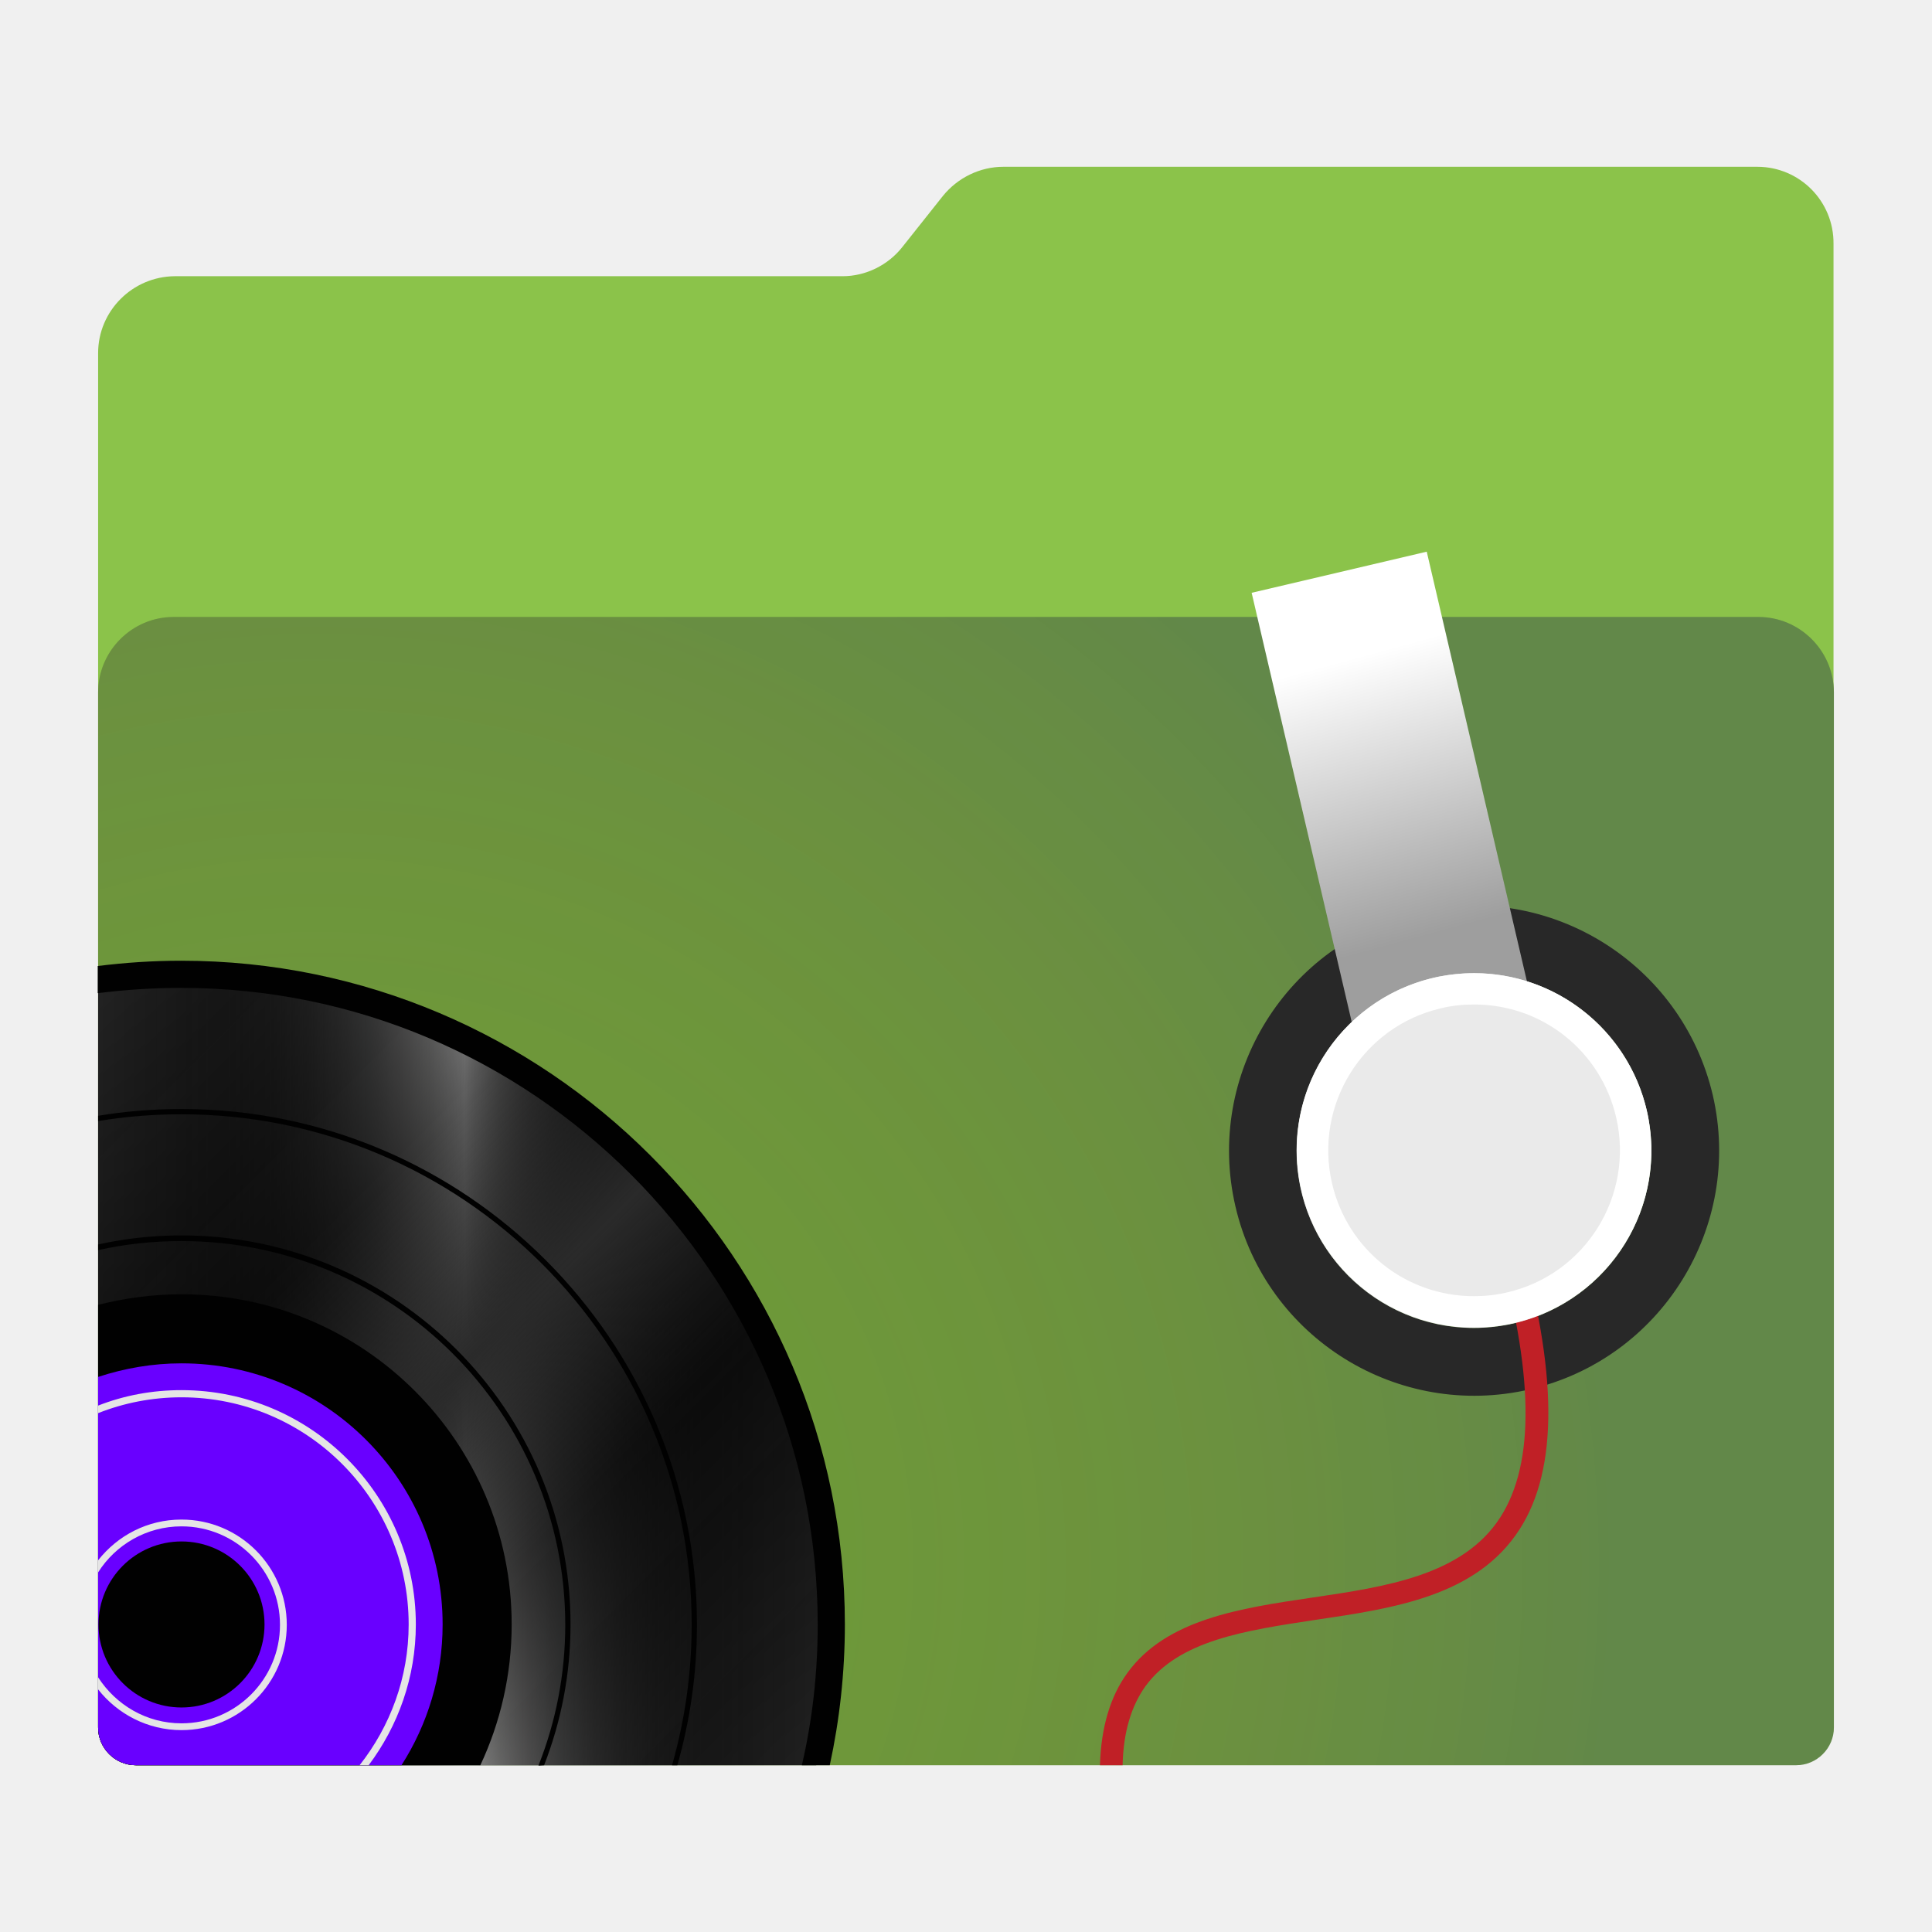
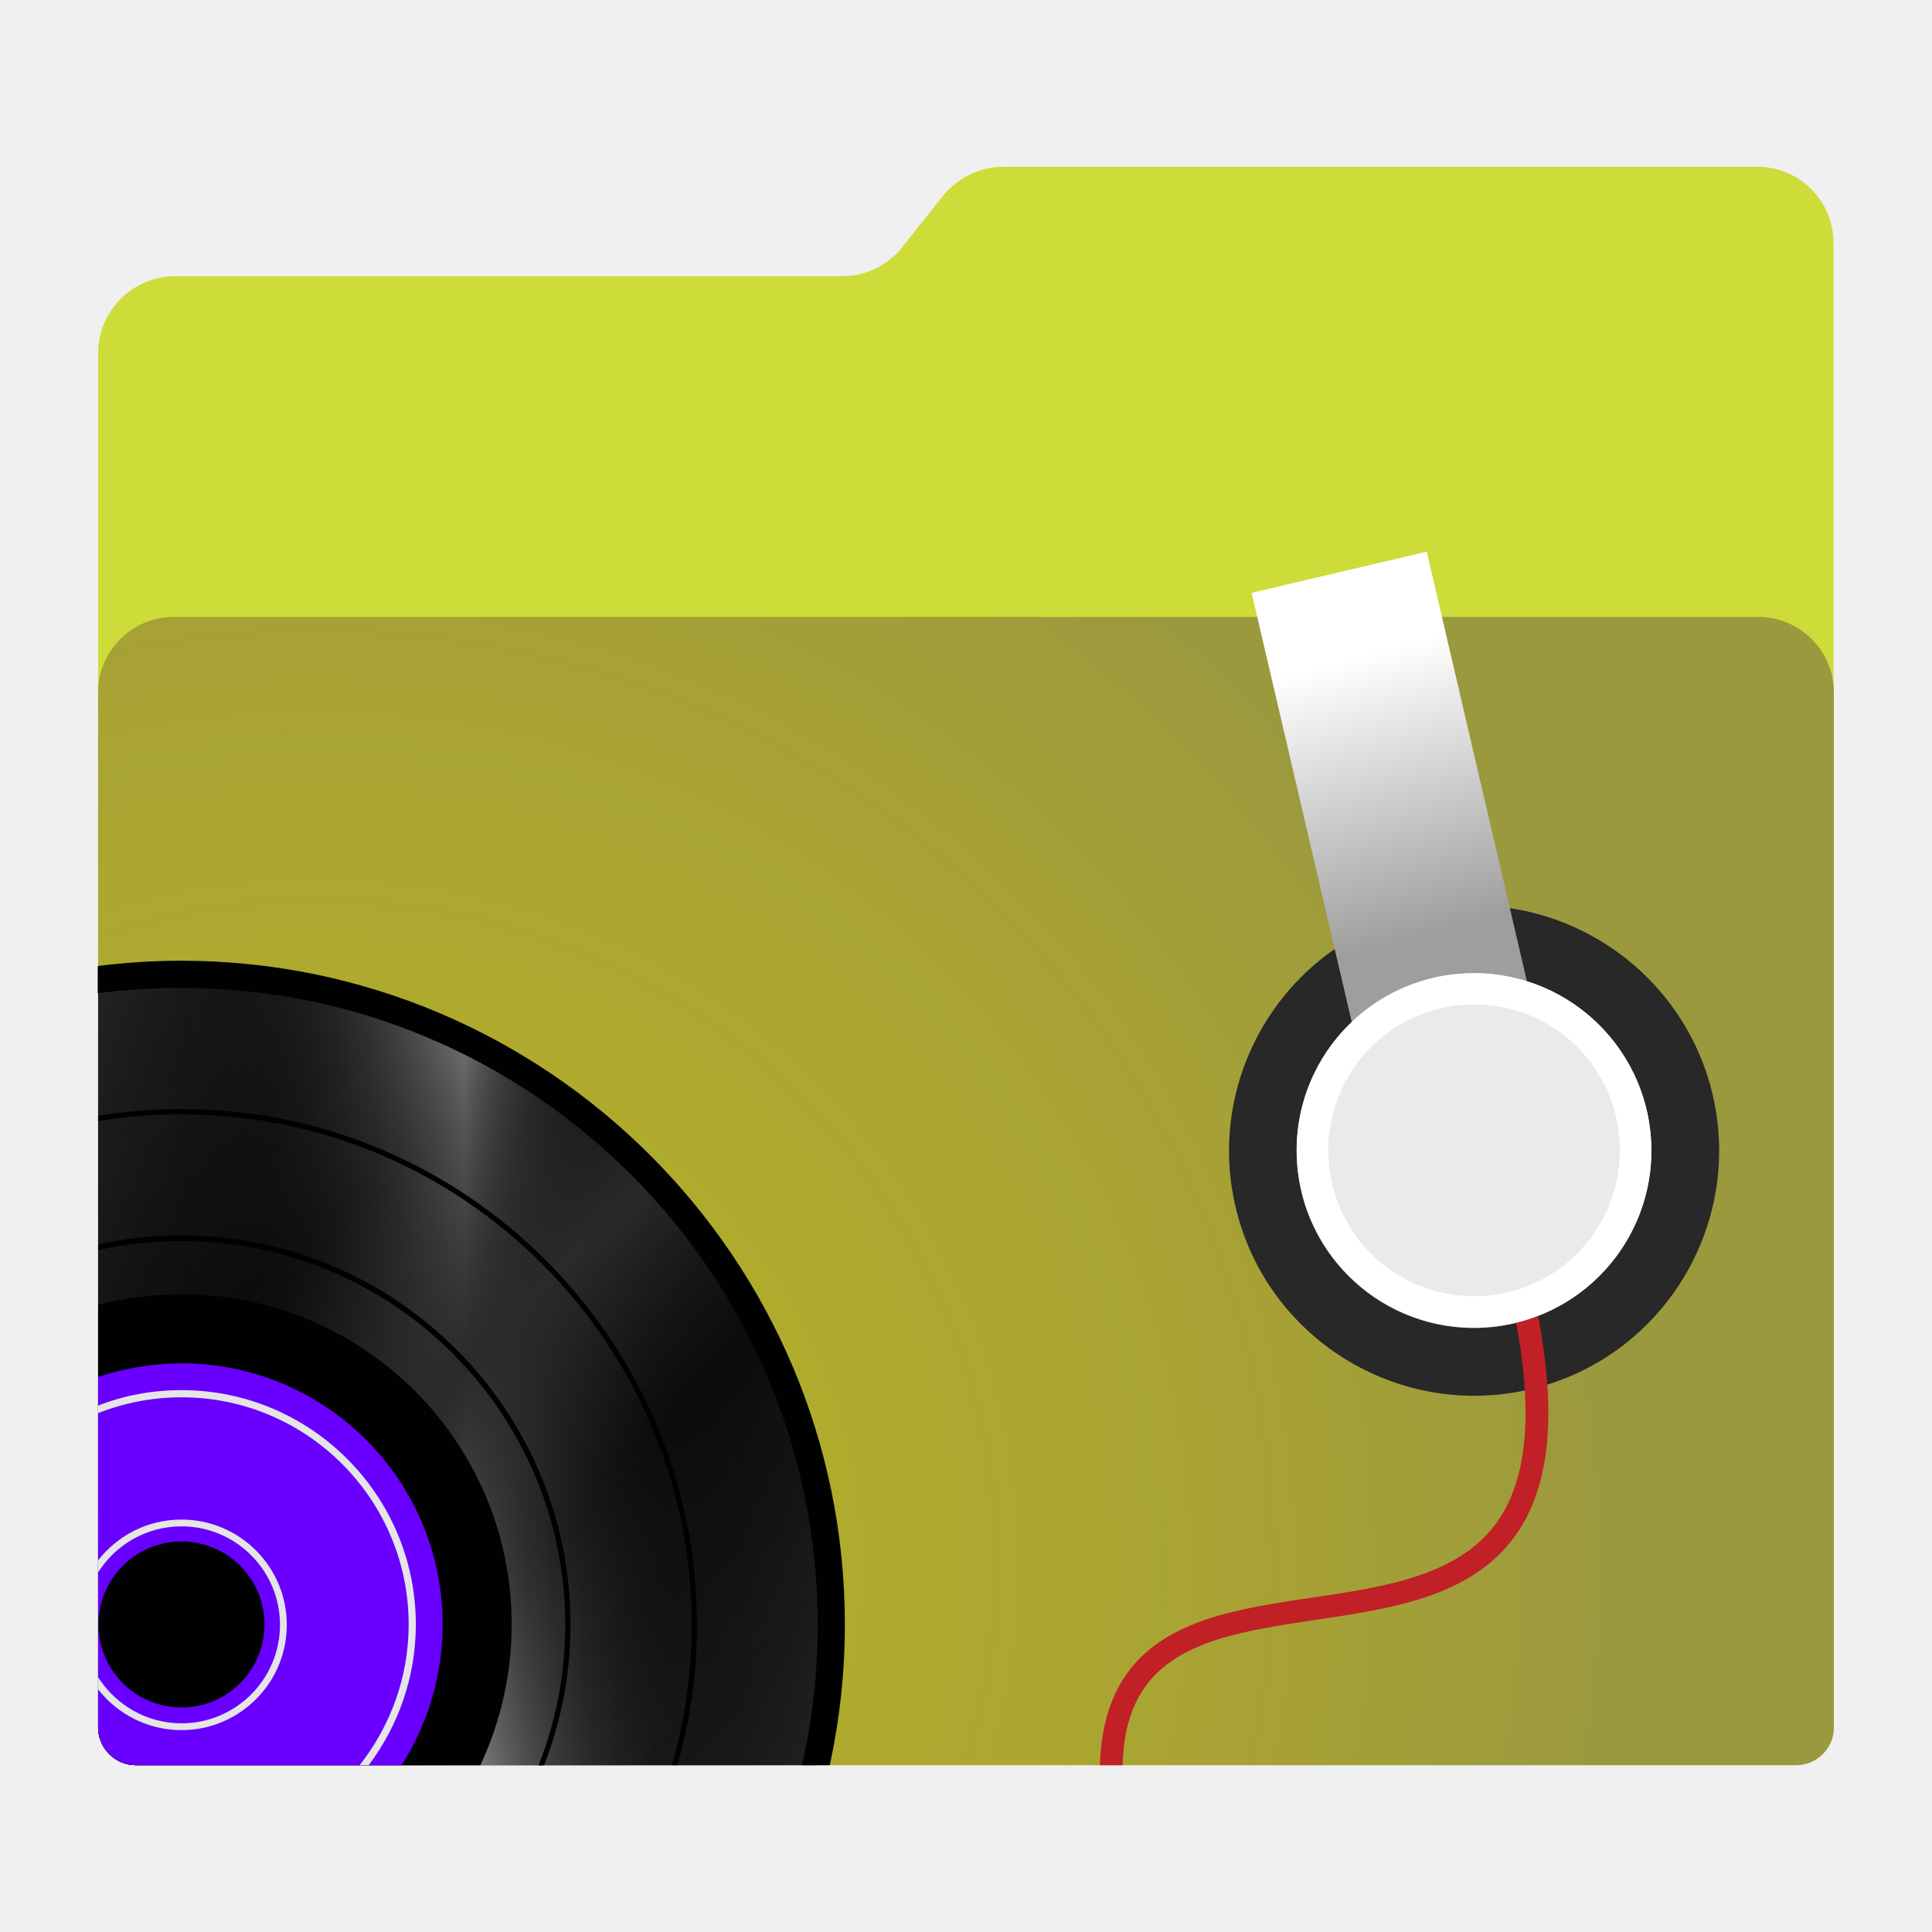
<svg xmlns="http://www.w3.org/2000/svg" version="1.1" id="Layer_2" x="0px" y="0px" viewBox="0 0 512 512" enable-background="new 0 0 512 512" xml:space="preserve">
-   <path id="path3" fill="#8BC34A" d="M465.7,44.2H265.9c-6.2,0-12.1,2.9-16,7.7l-10.8,13.6c-3.8,4.8-9.7,7.7-15.8,7.7h-177  C35.1,73.3,26,82.4,26,93.6v363.8c0,5.7,4.6,10.3,10.3,10.3h439.3c5.7,0,10.3-4.6,10.3-10.3V73.3v-8.7  C486,53.3,476.9,44.2,465.7,44.2z" />
-   <path id="path16" fill="#689F38" d="M476,467.8H36c-5.5,0-10-4.5-10-10V183.5c0-11,9-20,20-20h420c11,0,20,9,20,20v274.3  C486,463.3,481.5,467.8,476,467.8z" />
+   <path id="path3" fill="#CDDC39" d="M465.7,44.2H265.9c-6.2,0-12.1,2.9-16,7.7l-10.8,13.6c-3.8,4.8-9.7,7.7-15.8,7.7h-177  C35.1,73.3,26,82.4,26,93.6v363.8c0,5.7,4.6,10.3,10.3,10.3h439.3c5.7,0,10.3-4.6,10.3-10.3V73.3v-8.7  C486,53.3,476.9,44.2,465.7,44.2z" />
+   <path id="path16" fill="#AFB42B" d="M476,467.8H36c-5.5,0-10-4.5-10-10V183.5c0-11,9-20,20-20h420c11,0,20,9,20,20v274.3  C486,463.3,481.5,467.8,476,467.8z" />
  <radialGradient id="path16_2_" cx="84" cy="-97.355" r="343.046" gradientTransform="matrix(1 0 0 0.9777 0 509.8363)" gradientUnits="userSpaceOnUse">
    <stop offset="0" style="stop-color:#F15823;stop-opacity:0" />
    <stop offset="1" style="stop-color:#4C2D8A;stop-opacity:0.2" />
  </radialGradient>
  <path id="path16_1_" fill="url(#path16_2_)" d="M476,467.8H36c-5.5,0-10-4.5-10-10V183.5c0-11,9-20,20-20h420c11,0,20,9,20,20v274.3  C486,463.3,481.5,467.8,476,467.8z" />
  <g id="g18">
    <path id="path20" fill="#282828" d="M380,259.2c25.3-5.9,50.5,9.8,56.4,35.1s-9.8,50.5-35.1,56.4c-25.3,5.9-50.5-9.8-56.4-35.1   S354.7,265,380,259.2 M375.9,241.7c-34.9,8.1-56.6,43.1-48.5,78s43.1,56.6,78,48.5s56.6-43.1,48.5-78   C445.7,255.3,410.7,233.5,375.9,241.7L375.9,241.7z" />
    <path id="path22" fill="#C02026" d="M348.5,429.3c21-3.1,42.8-6.3,54.2-24c10.3-16,10.2-41.8-0.5-78.7l-5.8,1.7   c10.1,35.2,10.5,59.3,1.2,73.8c-9.9,15.4-30.3,18.4-50,21.3c-18.9,2.8-38.5,5.7-48.8,19.9c-4.6,6.3-7,14.5-7.3,24.5h6   c0.2-8.8,2.3-15.7,6.1-21C312.5,434.7,330,432.1,348.5,429.3z" />
    <linearGradient id="polygon29_1_" gradientUnits="userSpaceOnUse" x1="358.562" y1="-337.654" x2="378.612" y2="-264.14" gradientTransform="matrix(1 0 0 1 0 512)">
      <stop offset="0" style="stop-color:#FFFFFF" />
      <stop offset="1" style="stop-color:#9E9E9E" />
    </linearGradient>
    <polygon id="polygon29" fill="url(#polygon29_1_)" points="407.9,274 361.5,284.9 331.7,157.1 378.1,146.2  " />
    <g id="g31">
      <circle id="circle33" fill="#EAEAEA" cx="390.6" cy="304.9" r="47" />
      <path id="path35" fill="#FFFFFF" d="M390.7,266.2c18,0,33.5,12.3,37.6,29.9c4.8,20.8-8.1,41.6-28.9,46.4c-2.9,0.7-5.9,1-8.8,1    c-18,0-33.5-12.3-37.6-29.9c-4.8-20.8,8.1-41.6,28.9-46.4C384.7,266.5,387.7,266.2,390.7,266.2L390.7,266.2 M390.7,257.9    c-3.5,0-7.1,0.4-10.7,1.2c-25.3,5.9-41,31.1-35.1,56.4c5.1,21.7,24.4,36.3,45.7,36.3c3.5,0,7.1-0.4,10.7-1.2    c25.3-5.9,41-31.1,35.1-56.4C431.3,272.6,412,257.9,390.7,257.9L390.7,257.9z" />
    </g>
  </g>
  <g id="g37">
    <path id="path39" fill="#232323" d="M220.4,430.5c0-95.2-77.1-172.3-172.3-172.3c-7.5,0-14.8,0.5-22.1,1.4v198.2   c0,5.5,4.5,10,10,10h180.3C218.9,455.8,220.4,443.3,220.4,430.5z" />
    <linearGradient id="path84_1_" gradientUnits="userSpaceOnUse" x1="26" y1="-149" x2="220.4" y2="-149" gradientTransform="matrix(1 0 0 1 0 512)">
      <stop offset="0" style="stop-color:#010101;stop-opacity:0" />
      <stop offset="0.113" style="stop-color:#040404;stop-opacity:0.226" />
      <stop offset="0.181" style="stop-color:#0D0D0D;stop-opacity:0.363" />
      <stop offset="0.237" style="stop-color:#191919;stop-opacity:0.475" />
      <stop offset="0.287" style="stop-color:#2E2E2E;stop-opacity:0.574" />
      <stop offset="0.333" style="stop-color:#494949;stop-opacity:0.665" />
      <stop offset="0.375" style="stop-color:#686969;stop-opacity:0.75" />
      <stop offset="0.415" style="stop-color:#908F8F;stop-opacity:0.83" />
      <stop offset="0.453" style="stop-color:#BCBCBB;stop-opacity:0.906" />
      <stop offset="0.488" style="stop-color:#EDEDED;stop-opacity:0.976" />
      <stop offset="0.5" style="stop-color:#FFFFFF" />
      <stop offset="0.512" style="stop-color:#EDEDED;stop-opacity:0.976" />
      <stop offset="0.547" style="stop-color:#BCBCBB;stop-opacity:0.906" />
      <stop offset="0.585" style="stop-color:#908F8F;stop-opacity:0.83" />
      <stop offset="0.625" style="stop-color:#686969;stop-opacity:0.75" />
      <stop offset="0.667" style="stop-color:#494949;stop-opacity:0.665" />
      <stop offset="0.713" style="stop-color:#2E2E2E;stop-opacity:0.574" />
      <stop offset="0.762" style="stop-color:#191919;stop-opacity:0.475" />
      <stop offset="0.819" style="stop-color:#0D0D0D;stop-opacity:0.363" />
      <stop offset="0.887" style="stop-color:#040404;stop-opacity:0.226" />
      <stop offset="1" style="stop-color:#010101;stop-opacity:0" />
    </linearGradient>
    <path id="path84" fill="url(#path84_1_)" d="M220.4,430.5c0-95.2-77.1-172.3-172.3-172.3c-7.5,0-14.8,0.5-22.1,1.4v198.2   c0,5.5,4.5,10,10,10h180.3C218.9,455.8,220.4,443.3,220.4,430.5z" />
    <linearGradient id="path97_1_" gradientUnits="userSpaceOnUse" x1="-0.856" y1="-225.544" x2="198.394" y2="-26.294" gradientTransform="matrix(1 0 0 1 0 512)">
      <stop offset="0" style="stop-color:#010101;stop-opacity:0" />
      <stop offset="0.325" style="stop-color:#040404;stop-opacity:0.651" />
      <stop offset="0.5" style="stop-color:#2A2A2A" />
      <stop offset="0.67" style="stop-color:#040404;stop-opacity:0.659" />
      <stop offset="1" style="stop-color:#010101;stop-opacity:0" />
    </linearGradient>
    <path id="path97" fill="url(#path97_1_)" d="M220.4,430.5c0-95.2-77.1-172.3-172.3-172.3c-7.5,0-14.8,0.5-22.1,1.4v198.2   c0,5.5,4.5,10,10,10h180.3C218.9,455.8,220.4,443.3,220.4,430.5z" />
    <path id="path99" fill="#010101" d="M219.9,467.8c2.6-12,4-24.5,4-37.3c0-97-78.9-175.9-175.9-175.9c-7.5,0-14.8,0.5-22.1,1.4v7.2   c7.2-0.9,14.6-1.4,22.1-1.4c93,0,168.7,75.7,168.7,168.7c0,12.8-1.4,25.3-4.2,37.3H219.9z" />
    <path id="path101" fill="#010101" d="M135.6,430.5c0-48.3-39.2-87.5-87.5-87.5c-7.6,0-15,1-22.1,2.8v112c0,5.5,4.5,10,10,10h91.3   C132.6,456.5,135.6,443.8,135.6,430.5z" />
    <path id="path103" fill="#6900FF" d="M117.3,430.5c0-38.2-31-69.2-69.2-69.2c-7.7,0-15.1,1.3-22.1,3.6v92.9c0,5.5,4.5,10,10,10   h70.4C113.3,457,117.3,444.2,117.3,430.5z" />
    <path id="path105" fill="#E5E5E5" d="M97.7,467.8c7.8-10.4,12.5-23.3,12.5-37.3c0-34.2-27.8-62.1-62.1-62.1   c-7.8,0-15.2,1.4-22.1,4.1v2c6.8-2.7,14.3-4.2,22.1-4.2c33.2,0,60.2,27,60.2,60.2c0,14.1-4.9,27-13,37.3H97.7z" />
    <path id="path107" fill="#E5E5E5" d="M48.1,458.5c15.4,0,27.9-12.5,27.9-27.9s-12.5-27.9-27.9-27.9c-9,0-16.9,4.2-22.1,10.8v3.2   c4.6-7.3,12.8-12.2,22.1-12.2c14.4,0,26.1,11.7,26.1,26.1s-11.7,26.1-26.1,26.1c-9.3,0-17.4-4.9-22.1-12.2v3.2   C31.1,454.2,39.1,458.5,48.1,458.5z" />
    <circle id="circle109" fill="#010101" cx="48.1" cy="430.5" r="22" />
    <path id="path111" fill="#010101" d="M144.2,467.8c4.5-11.6,7-24.1,7-37.3c0-56.9-46.3-103.1-103.1-103.1c-7.6,0-14.9,0.8-22.1,2.4   v1.5c7.1-1.6,14.5-2.4,22.1-2.4c56.1,0,101.7,45.6,101.7,101.7c0,13.1-2.5,25.7-7.1,37.3L144.2,467.8L144.2,467.8L144.2,467.8z" />
    <path id="path113" fill="#010101" d="M179.5,467.8c3.4-11.9,5.2-24.4,5.2-37.3c0-75.3-61.3-136.6-136.6-136.6   c-7.5,0-14.9,0.6-22.1,1.8v1.4c7.2-1.2,14.5-1.8,22.1-1.8c74.5,0,135.2,60.6,135.2,135.2c0,12.9-1.8,25.4-5.2,37.3H179.5z" />
  </g>
</svg>
